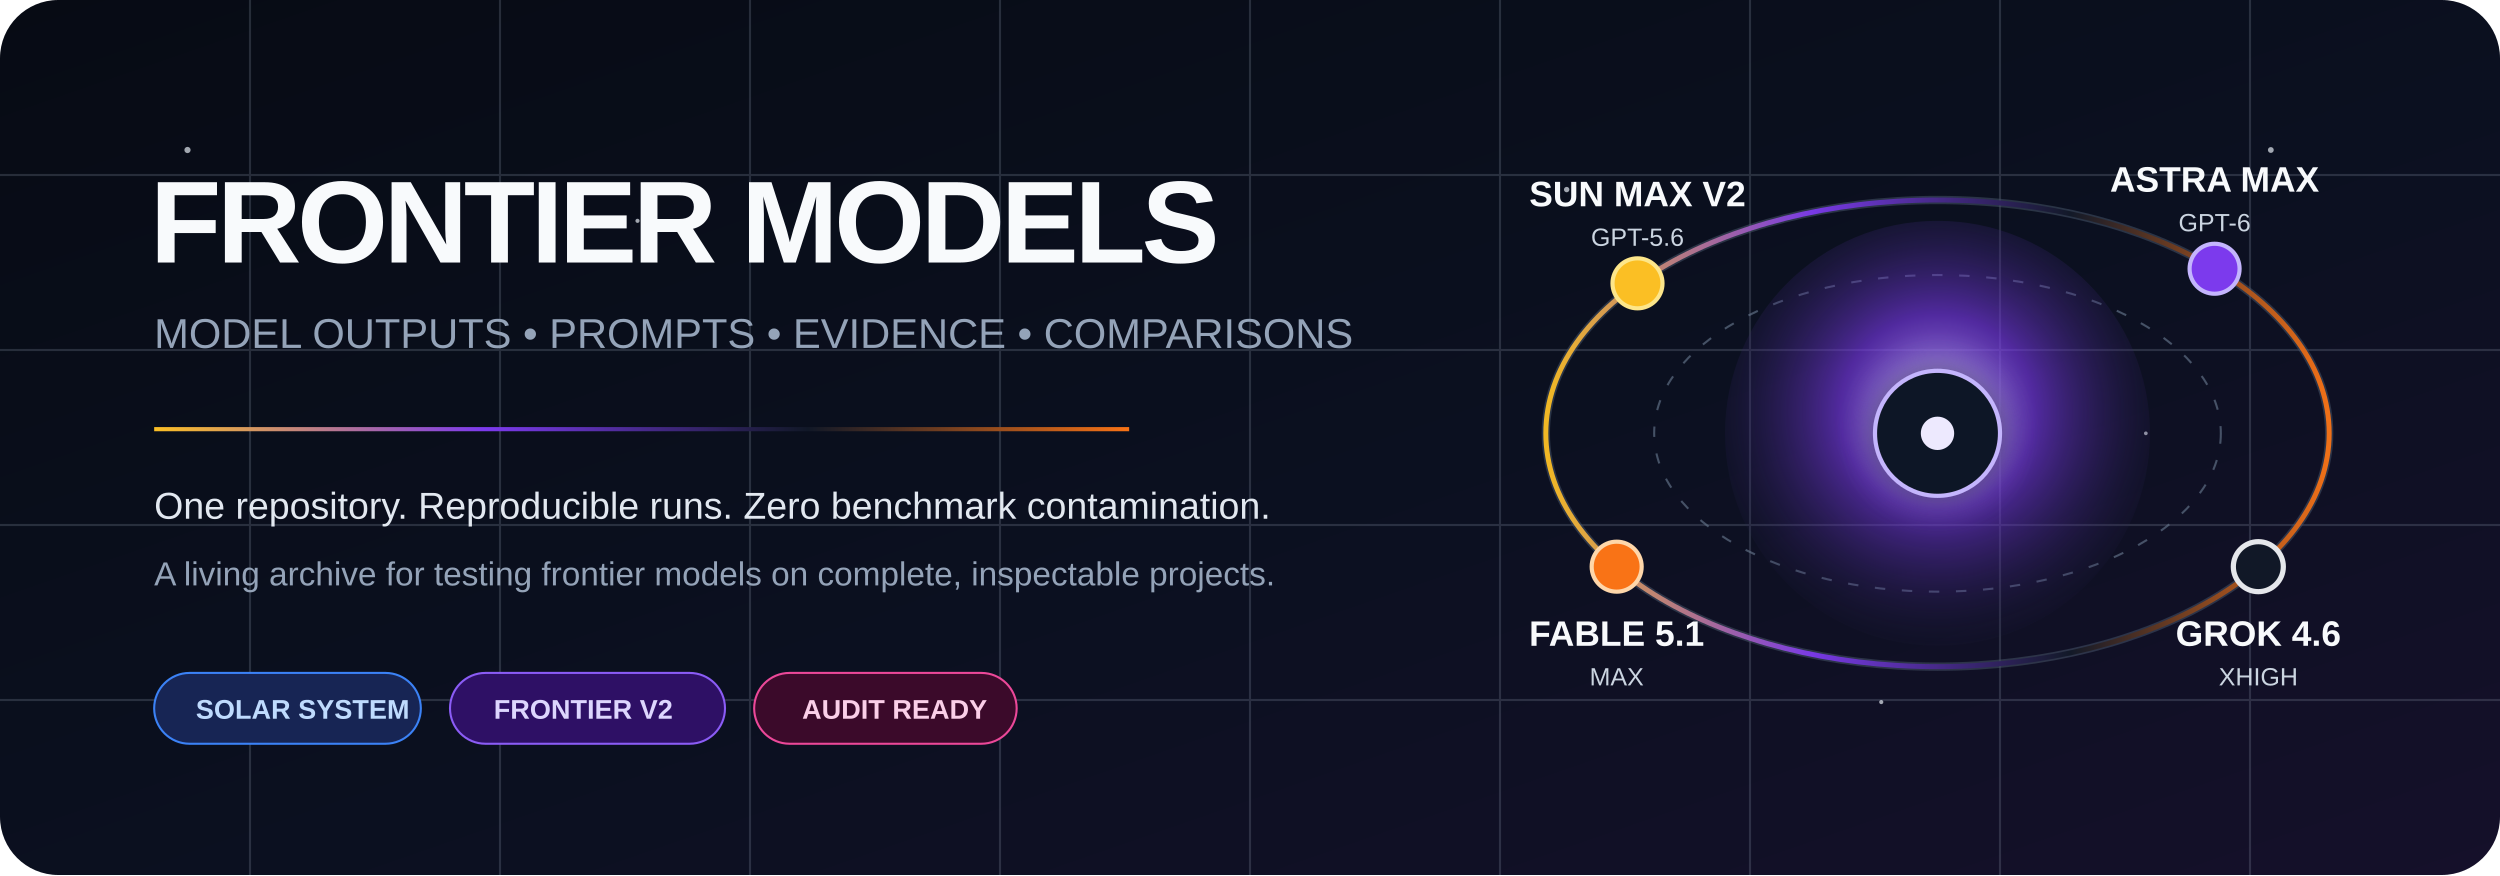
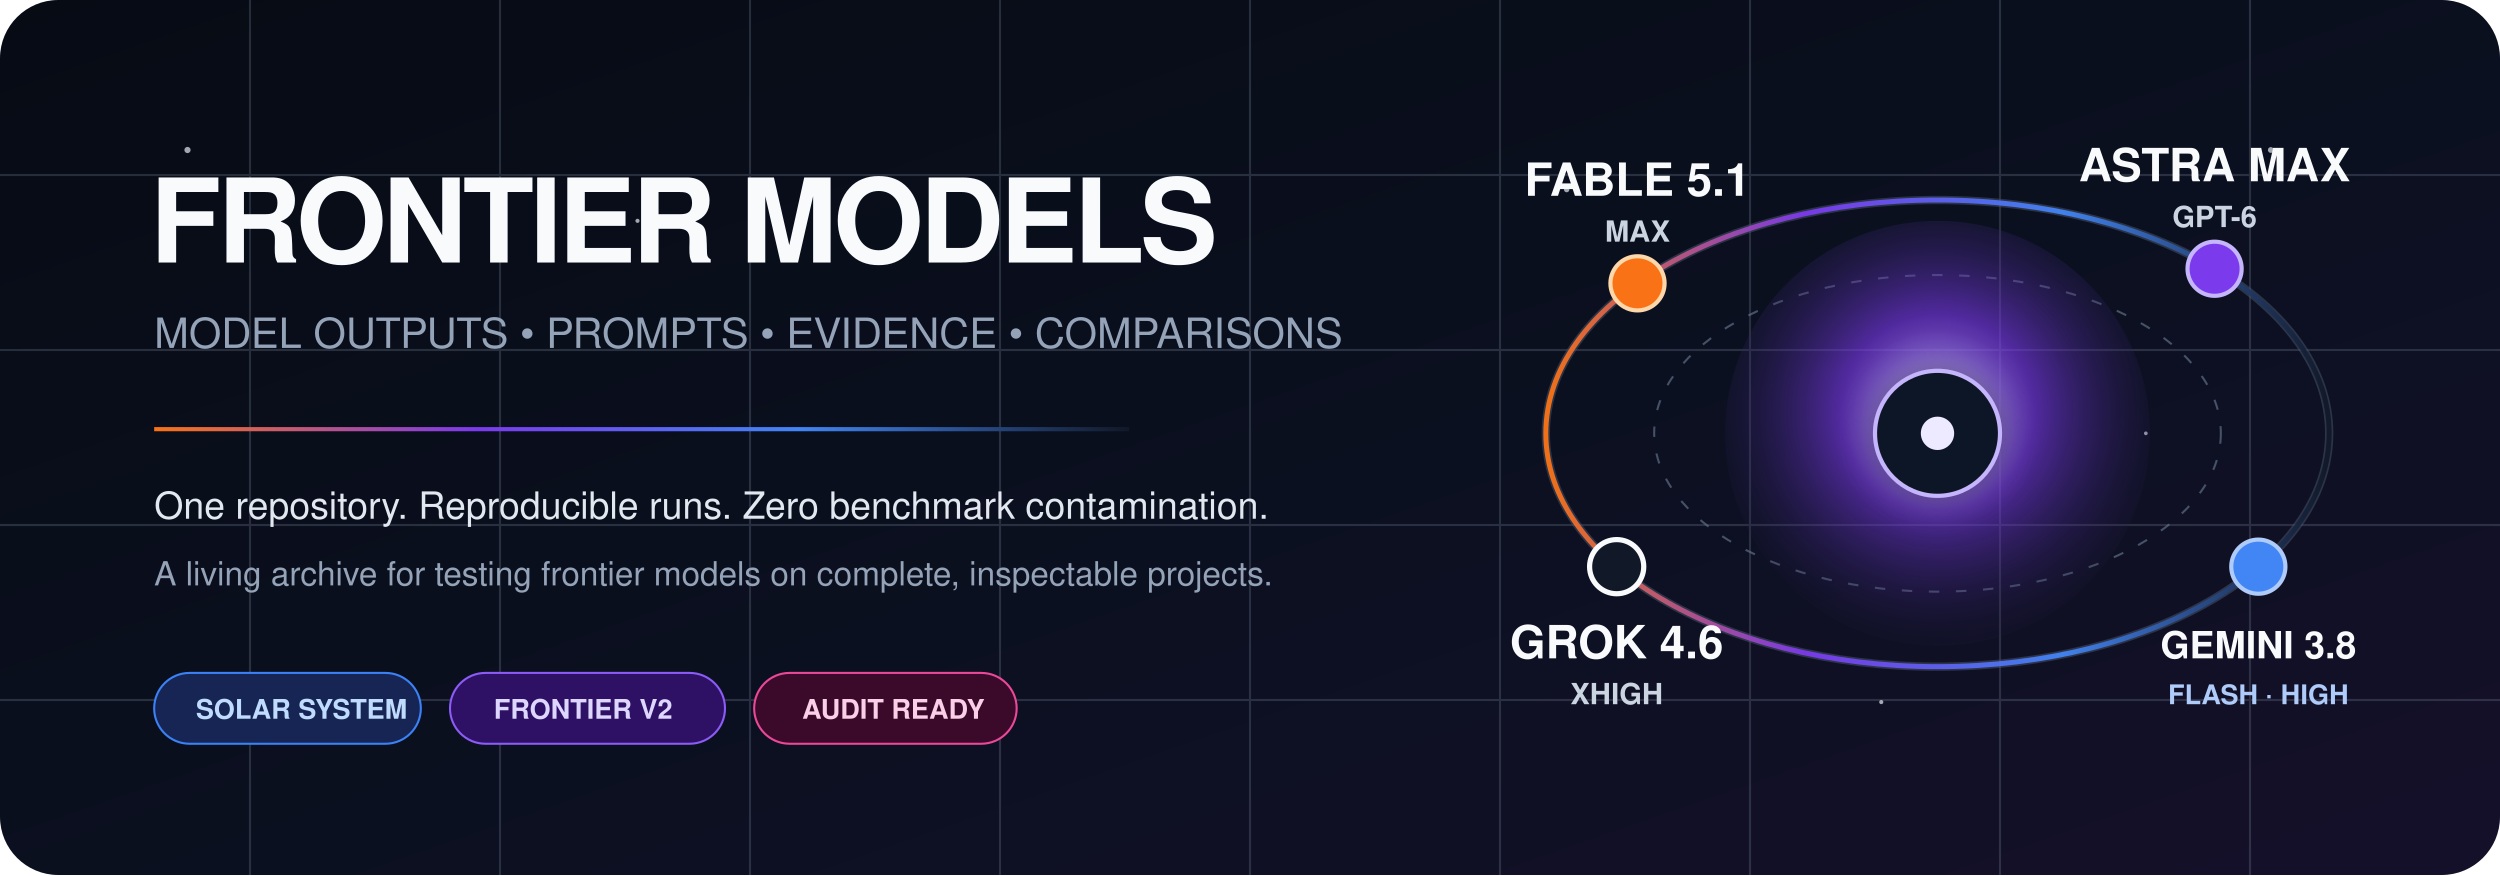
<svg xmlns="http://www.w3.org/2000/svg" width="1200" height="420" viewBox="0 0 1200 420" role="img" aria-labelledby="title desc">
  <defs>
    <linearGradient id="bg" x1="0" y1="0" x2="1" y2="1">
      <stop offset="0" stop-color="#070B14" />
      <stop offset="0.55" stop-color="#0B1020" />
      <stop offset="1" stop-color="#15102A" />
    </linearGradient>
    <linearGradient id="line" x1="0" y1="0" x2="1" y2="0">
-       <stop offset="0" stop-color="#FBBF24" />
-       <stop offset="0.34" stop-color="#7C3AED" />
-       <stop offset="0.67" stop-color="#111827" />
-       <stop offset="1" stop-color="#F97316" />
+       <stop offset="0" stop-color="#F97316" />
+       <stop offset="0.33" stop-color="#7C3AED" />
+       <stop offset="0.66" stop-color="#4285F4" />
+       <stop offset="1" stop-color="#111827" />
    </linearGradient>
    <radialGradient id="core" cx="50%" cy="45%" r="60%">
      <stop offset="0" stop-color="#C4B5FD" stop-opacity="0.95" />
      <stop offset="0.38" stop-color="#7C3AED" stop-opacity="0.62" />
      <stop offset="1" stop-color="#111827" stop-opacity="0" />
    </radialGradient>
    <filter id="glow" x="-100%" y="-100%" width="300%" height="300%">
      <feGaussianBlur stdDeviation="8" result="b" />
      <feMerge>
        <feMergeNode in="b" />
        <feMergeNode in="SourceGraphic" />
      </feMerge>
    </filter>
  </defs>
  <rect width="1200" height="420" rx="28" fill="url(#bg)" />
  <g opacity="0.22" stroke="#94A3B8" stroke-width="1">
    <path d="M0 84H1200M0 168H1200M0 252H1200M0 336H1200" />
    <path d="M120 0V420M240 0V420M360 0V420M480 0V420M600 0V420M720 0V420M840 0V420M960 0V420M1080 0V420" />
  </g>
  <g fill="#E2E8F0" opacity="0.7">
    <circle cx="90" cy="72" r="1.5" />
    <circle cx="177" cy="327" r="1" />
    <circle cx="306" cy="106" r="1" />
    <circle cx="415" cy="349" r="1.2" />
    <circle cx="752" cy="91" r="1.3" />
    <circle cx="903" cy="337" r="1" />
    <circle cx="1090" cy="72" r="1.4" />
    <circle cx="1030" cy="208" r="0.9" />
  </g>
  <g transform="translate(0 3)">
    <ellipse cx="930" cy="205" rx="188" ry="112" fill="none" stroke="#475569" stroke-width="4" opacity="0.52" />
    <ellipse cx="930" cy="205" rx="188" ry="112" fill="none" stroke="url(#line)" stroke-width="2.4" opacity="0.95" />
    <ellipse cx="930" cy="205" rx="136" ry="76" fill="none" stroke="#64748B" stroke-width="1" stroke-dasharray="5 8" opacity="0.65" />
    <circle cx="930" cy="205" r="102" fill="url(#core)" />
    <circle cx="930" cy="205" r="30" fill="#111827" stroke="#C4B5FD" stroke-width="2" filter="url(#glow)" />
    <circle cx="930" cy="205" r="8" fill="#EDE9FE" />
    <g>
-       <circle cx="786" cy="133" r="12" fill="#FBBF24" stroke="#FDE68A" stroke-width="2" />
-       <circle cx="1063" cy="126" r="12" fill="#7C3AED" stroke="#C4B5FD" stroke-width="2" />
-       <circle cx="1084" cy="269" r="12" fill="#111827" stroke="#E5E7EB" stroke-width="2.5" />
-       <circle cx="776" cy="269" r="12" fill="#F97316" stroke="#FED7AA" stroke-width="2" />
+       <circle cx="786" cy="133" r="13" fill="#F97316" stroke="#FED7AA" stroke-width="2" />
+       <circle cx="1063" cy="126" r="13" fill="#7C3AED" stroke="#C4B5FD" stroke-width="2" />
+       <circle cx="1084" cy="269" r="13" fill="#4285F4" stroke="#AECBFA" stroke-width="2" />
+       <circle cx="776" cy="269" r="13" fill="#111827" stroke="#F8FAFC" stroke-width="2.5" />
    </g>
-     <g font-family="Segoe UI, Arial, sans-serif" fill="#F8FAFC" text-anchor="middle">
-       <text x="786" y="96" font-size="17" font-weight="700">SUN MAX V2</text>
-       <text x="786" y="115" font-size="12" font-weight="500" fill="#CBD5E1">GPT-5.6</text>
-       <text x="1063" y="89" font-size="17" font-weight="700">ASTRA MAX</text>
-       <text x="1063" y="108" font-size="12" font-weight="500" fill="#CBD5E1">GPT-6</text>
-       <text x="1084" y="307" font-size="17" font-weight="700">GROK 4.6</text>
-       <text x="1084" y="326" font-size="12" font-weight="500" fill="#CBD5E1">XHIGH</text>
-       <text x="776" y="307" font-size="17" font-weight="700">FABLE 5.1</text>
-       <text x="776" y="326" font-size="12" font-weight="500" fill="#CBD5E1">MAX</text>
+     <g font-family="-apple-system,BlinkMacSystemFont,'Segoe UI',Helvetica,Arial,sans-serif" fill="#F8FAFC" text-anchor="middle">
+       <text x="786" y="91" font-size="22" font-weight="700">FABLE 5.1</text>
+       <text x="786" y="113" font-size="14" font-weight="600" fill="#CBD5E1">MAX</text>
+       <text x="1063" y="84" font-size="22" font-weight="700">ASTRA MAX</text>
+       <text x="1063" y="106" font-size="14" font-weight="600" fill="#CBD5E1">GPT-6</text>
+       <text x="1084" y="313" font-size="18" font-weight="700">GEMINI 3.8</text>
+       <text x="1084" y="335" font-size="13" font-weight="600" fill="#AECBFA">FLASH · HIGH</text>
+       <text x="776" y="313" font-size="22" font-weight="700">GROK 4.6</text>
+       <text x="776" y="335" font-size="14" font-weight="600" fill="#CBD5E1">XHIGH</text>
    </g>
  </g>
-   <g font-family="Segoe UI, Arial, sans-serif">
+   <g font-family="-apple-system,BlinkMacSystemFont,'Segoe UI',Helvetica,Arial,sans-serif">
    <text x="72" y="126" fill="#F8FAFC" font-size="56" font-weight="800" letter-spacing="-2">FRONTIER MODELS</text>
    <text x="74" y="167" fill="#94A3B8" font-size="20" font-weight="500">MODEL OUTPUTS • PROMPTS • EVIDENCE • COMPARISONS</text>
    <rect x="74" y="205" width="468" height="2" fill="url(#line)" />
    <text x="74" y="249" fill="#E2E8F0" font-size="18">One repository. Reproducible runs. Zero benchmark contamination.</text>
    <text x="74" y="281" fill="#94A3B8" font-size="16">A living archive for testing frontier models on complete, inspectable projects.</text>
    <g transform="translate(74 323)" font-size="13" font-weight="700">
      <rect width="128" height="34" rx="17" fill="#172554" stroke="#3B82F6" />
      <text x="20" y="22" fill="#BFDBFE">SOLAR SYSTEM</text>
      <rect x="142" width="132" height="34" rx="17" fill="#2E1065" stroke="#8B5CF6" />
      <text x="163" y="22" fill="#DDD6FE">FRONTIER V2</text>
      <rect x="288" width="126" height="34" rx="17" fill="#3B0A2A" stroke="#EC4899" />
      <text x="311" y="22" fill="#FBCFE8">AUDIT READY</text>
    </g>
  </g>
</svg>
